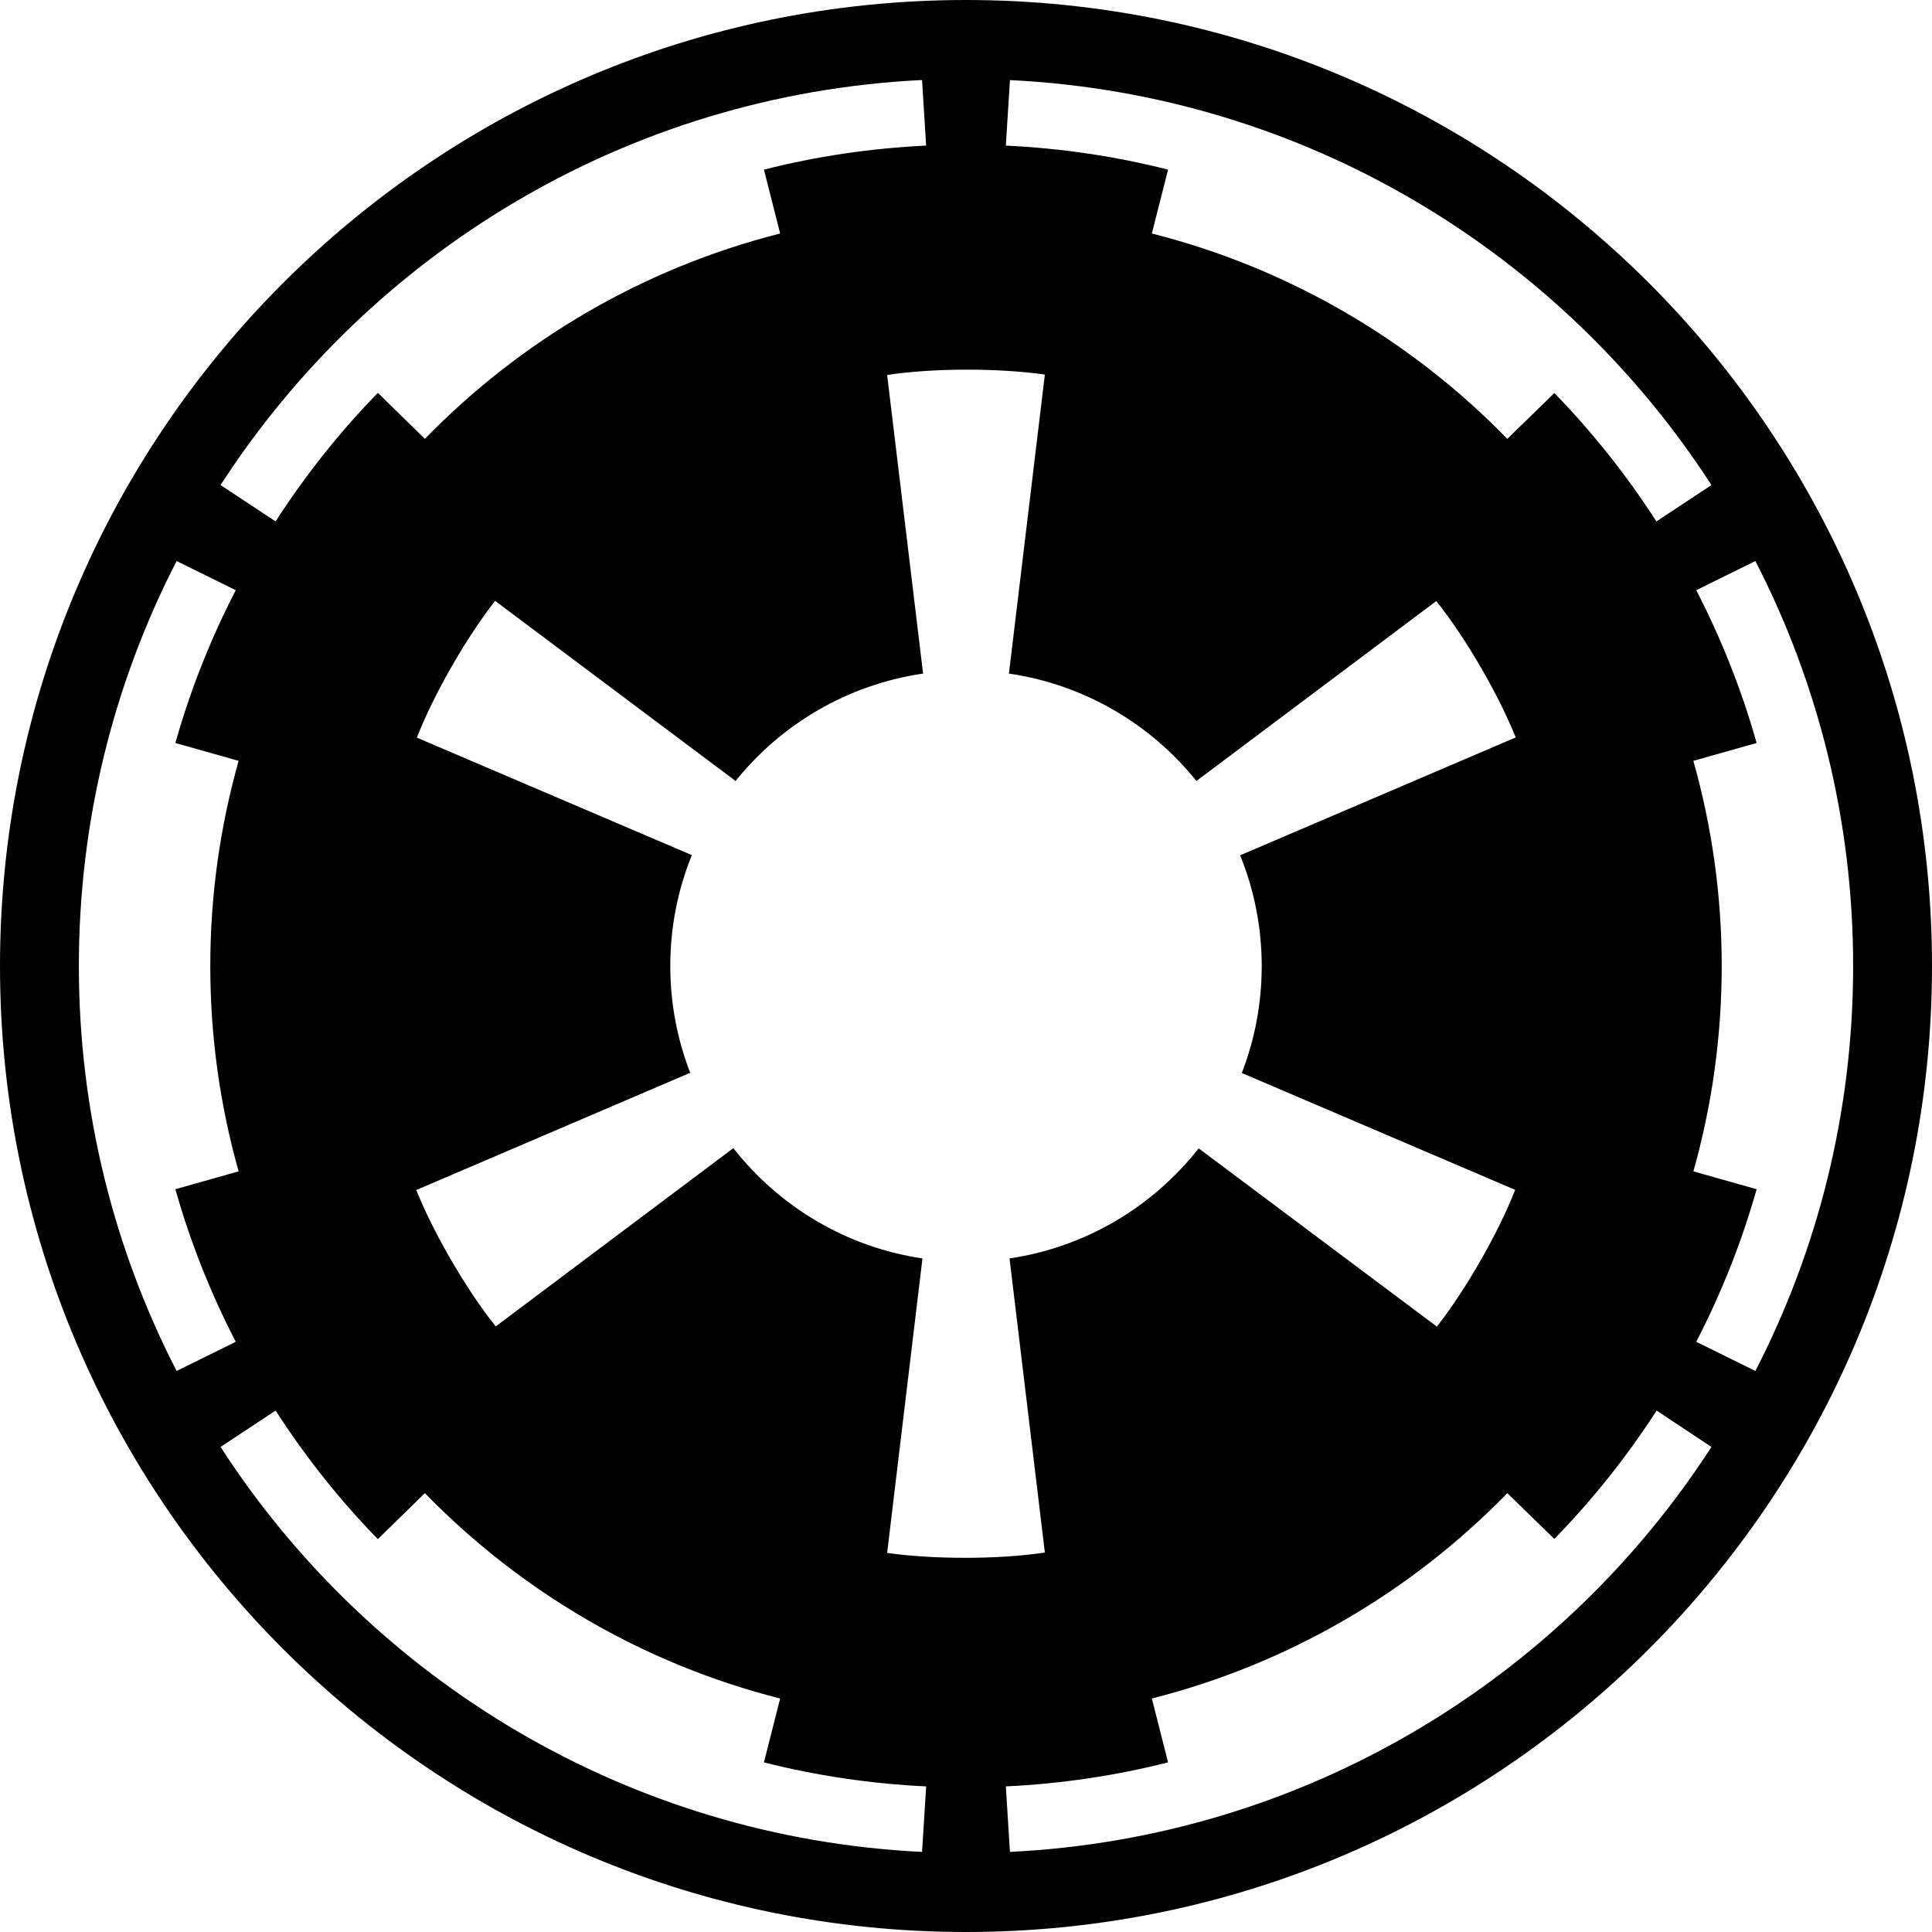
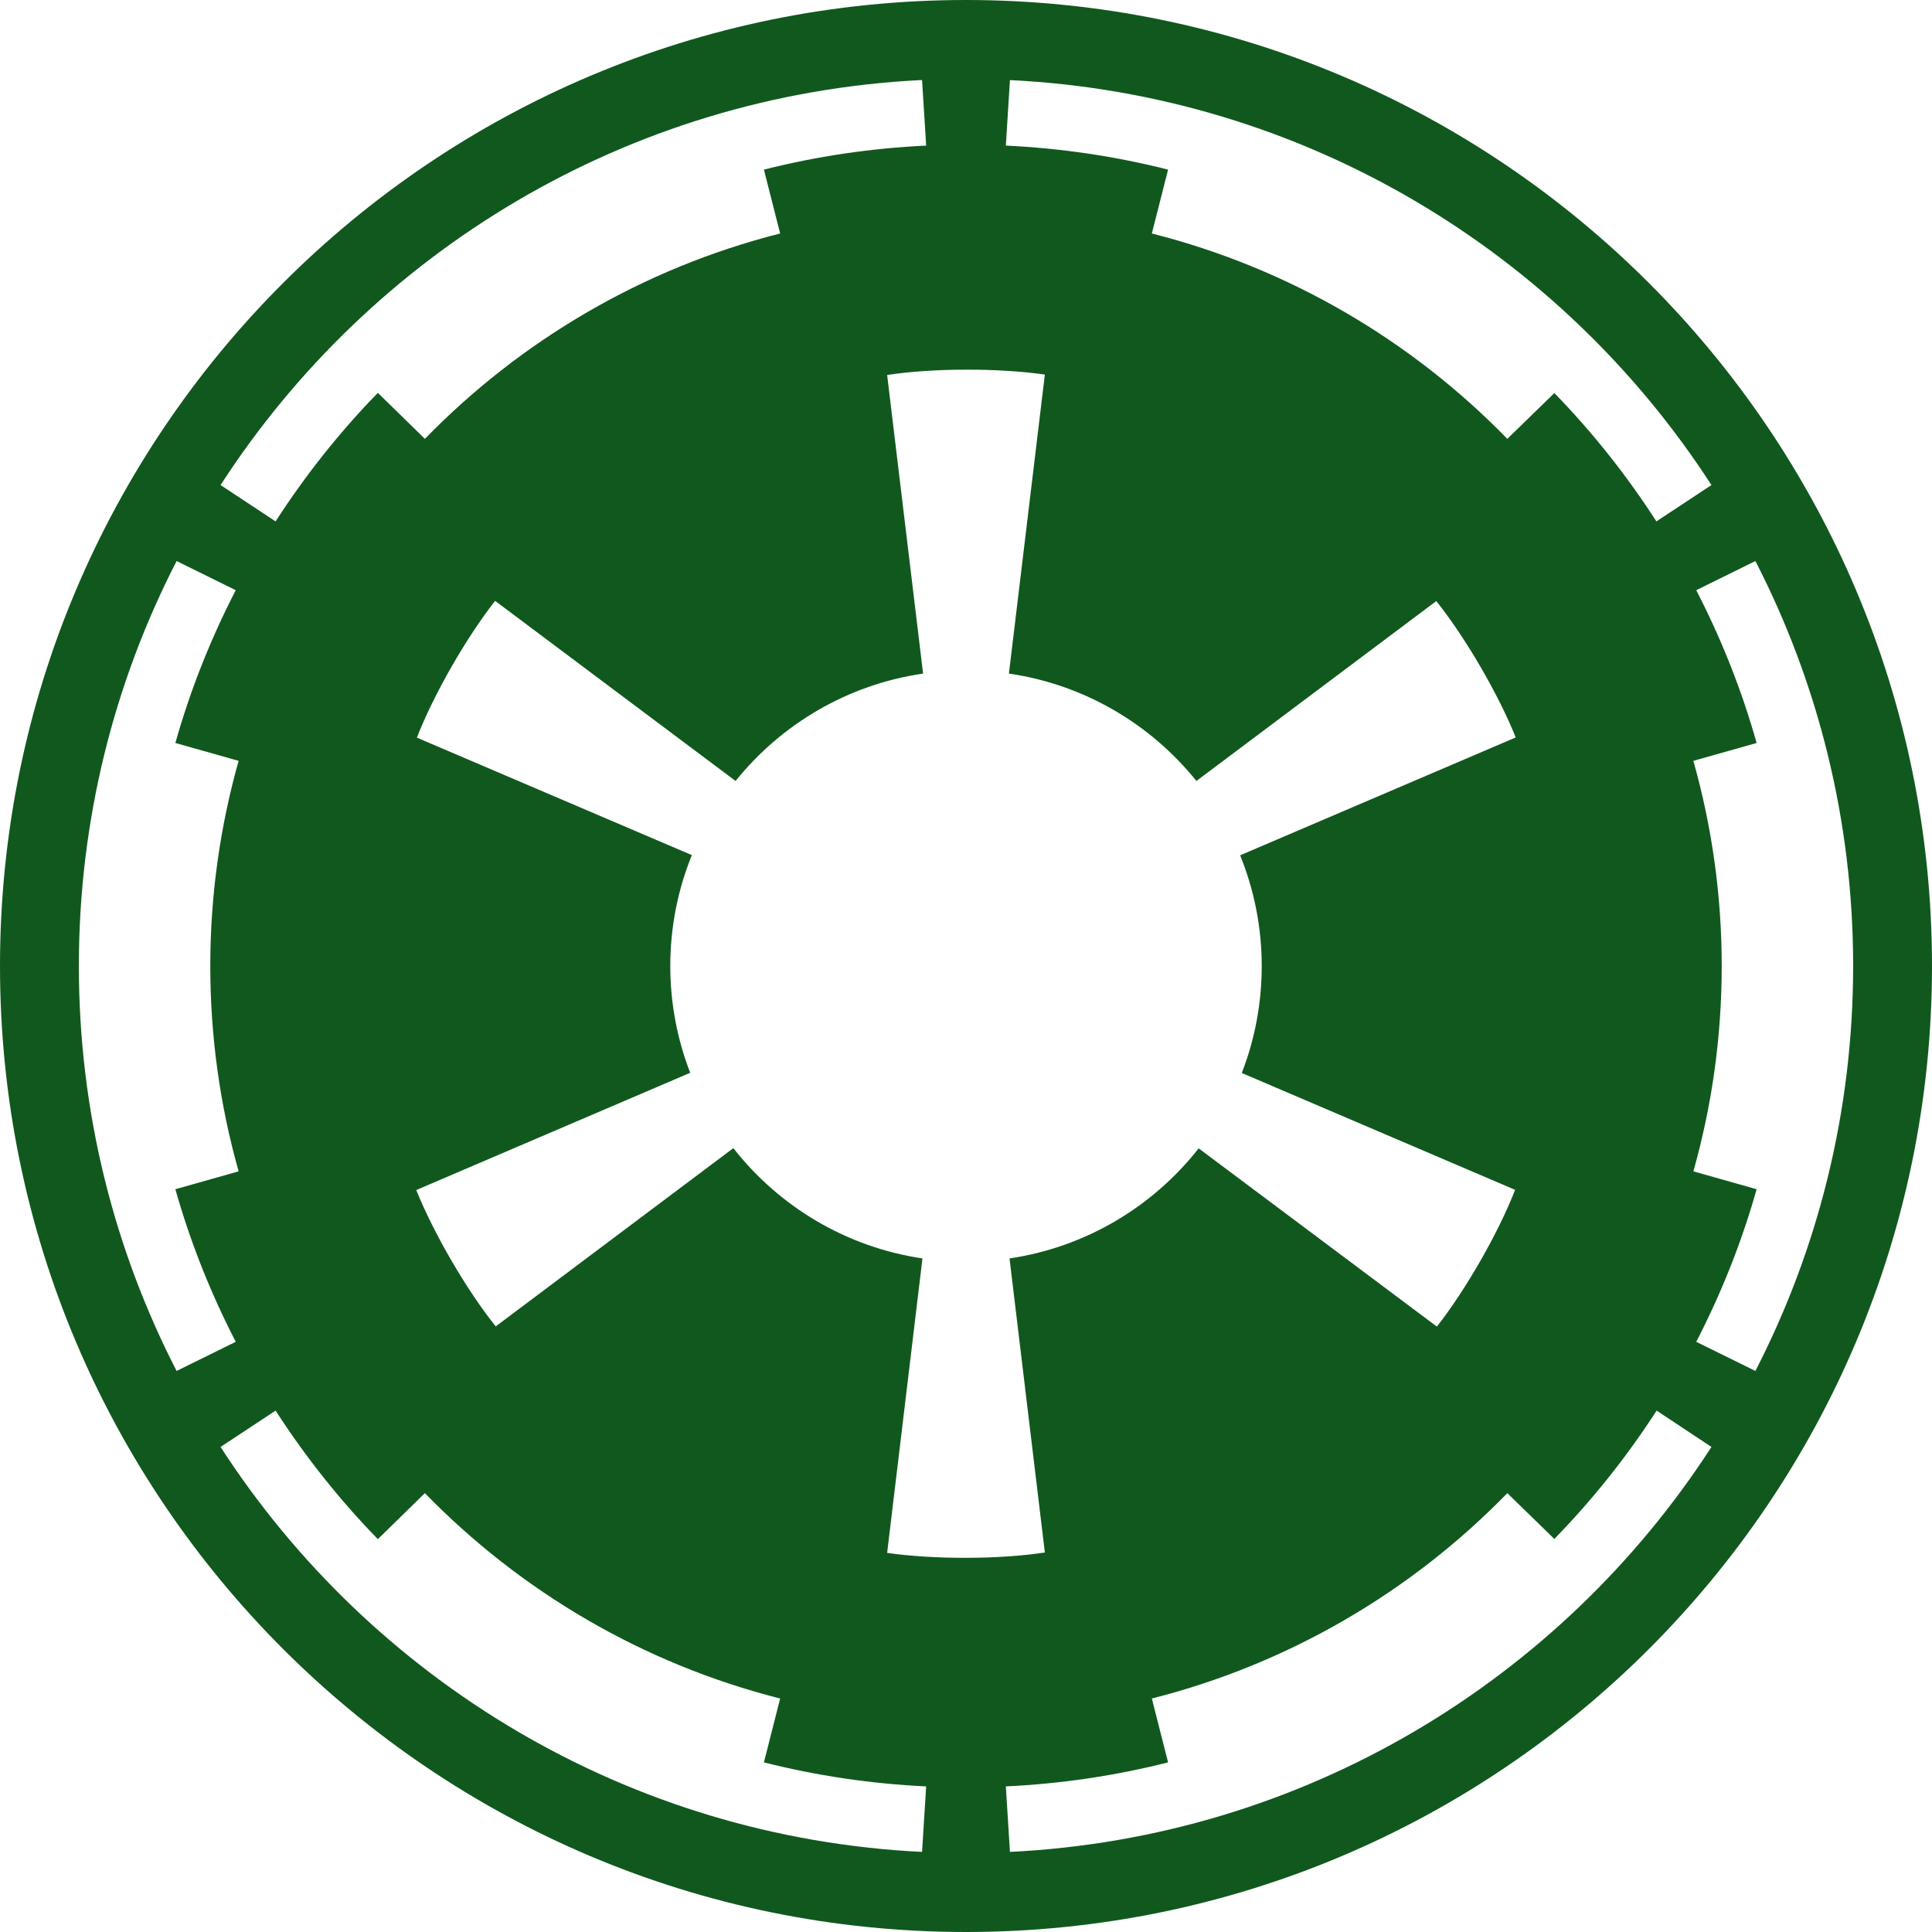
<svg xmlns="http://www.w3.org/2000/svg" version="1.0" width="600" height="600" id="s1">
  <g transform="translate(-187.1429,-110.9336)" id="l1">
-     <path d="M487.143,110.934C321.543,110.934 187.143,245.334 187.143,410.934C187.143,576.534 321.543,710.934 487.143,710.934C652.743,710.934 787.143,576.534 787.143,410.934C787.143,245.334 652.743,110.934 487.143,110.934zM472.985,135.806C473.153,135.798 473.326,135.814 473.495,135.806L474.77,156.15C457.467,156.975 440.626,159.499 424.388,163.612L429.426,183.446C386.804,194.242 348.841,216.688 319.094,247.222L304.49,232.936C292.612,245.122 281.992,258.508 272.73,272.86L255.638,261.571C302.319,189.394 381.833,140.431 472.985,135.806zM500.791,135.806C592.154,140.275 671.881,189.26 718.648,261.571L701.556,272.86C692.314,258.544 681.705,245.16 669.86,233L655.255,247.222C625.504,216.671 587.496,194.246 544.86,183.446L549.898,163.612C533.66,159.499 516.819,156.975 499.515,156.15L500.791,135.806zM487.143,225.73C495.816,225.71 504.49,226.24 511.633,227.26L500.472,320.117C523.931,323.538 544.5,335.816 558.699,353.472L633.189,297.605C642.237,308.876 652.494,326.559 657.87,339.951L572.283,376.559C576.585,387.187 578.98,398.769 578.98,410.934C578.98,422.653 576.801,433.852 572.793,444.161L657.679,480.449C652.441,493.921 642.29,511.572 633.38,522.923L559.4,467.566C545.22,485.625 524.416,498.236 500.663,501.75L511.633,593.076C497.347,595.276 476.939,595.245 462.653,593.204L473.622,501.75C449.852,498.234 429.066,485.583 414.885,467.502L341.097,522.86C332.049,511.588 321.791,493.905 316.416,480.513L401.492,444.097C397.498,433.804 395.306,422.632 395.306,410.934C395.306,398.748 397.687,387.138 402.003,376.495L316.607,340.015C321.845,326.543 331.995,308.892 340.906,297.541L415.587,353.472C429.786,335.816 450.354,323.538 473.814,320.117L462.653,227.388C469.796,226.288 478.469,225.749 487.143,225.73zM241.99,285.168L260.357,294.224C252.61,309.243 246.277,325.099 241.607,341.673L261.25,347.222C255.54,367.487 252.449,388.85 252.449,410.934C252.449,433.039 255.529,454.426 261.25,474.709L241.607,480.258C246.273,496.805 252.62,512.648 260.357,527.643L241.99,536.699C222.592,498.988 211.633,456.234 211.633,410.934C211.633,365.633 222.592,322.88 241.99,285.168zM732.296,285.168C751.694,322.88 762.653,365.633 762.653,410.934C762.653,456.234 751.694,498.988 732.296,536.699L713.929,527.643C721.669,512.643 728.011,496.811 732.679,480.258L713.036,474.709C718.757,454.426 721.837,433.039 721.837,410.934C721.837,388.85 718.746,367.487 713.036,347.222L732.679,341.673C728.01,325.104 721.672,309.239 713.929,294.224L732.296,285.168zM272.73,549.008C281.996,563.359 292.611,576.745 304.49,588.931L319.094,574.645C348.841,605.179 386.804,627.625 429.426,638.421L424.388,658.255C440.626,662.368 457.467,664.892 474.77,665.717L473.495,686.061C382.131,681.592 302.405,632.607 255.638,560.296L272.73,549.008zM701.62,549.008L718.648,560.296C671.881,632.607 592.154,681.592 500.791,686.061L499.515,665.717C516.819,664.892 533.66,662.368 549.898,658.255L544.86,638.421C587.496,627.621 625.504,605.196 655.255,574.645L669.86,588.867C681.72,576.692 692.367,563.343 701.62,549.008z" style="opacity:1;fill:#000;fill-opacity:1;stroke:none;stroke-width:3;stroke-miterlimit:4;stroke-dasharray:none;stroke-dashoffset:1.8;stroke-opacity:1;display:inline" id="p1" />
+     <path d="M487.143,110.934C321.543,110.934 187.143,245.334 187.143,410.934C187.143,576.534 321.543,710.934 487.143,710.934C652.743,710.934 787.143,576.534 787.143,410.934C787.143,245.334 652.743,110.934 487.143,110.934zM472.985,135.806C473.153,135.798 473.326,135.814 473.495,135.806L474.77,156.15C457.467,156.975 440.626,159.499 424.388,163.612L429.426,183.446C386.804,194.242 348.841,216.688 319.094,247.222L304.49,232.936C292.612,245.122 281.992,258.508 272.73,272.86L255.638,261.571C302.319,189.394 381.833,140.431 472.985,135.806zM500.791,135.806C592.154,140.275 671.881,189.26 718.648,261.571L701.556,272.86C692.314,258.544 681.705,245.16 669.86,233L655.255,247.222C625.504,216.671 587.496,194.246 544.86,183.446L549.898,163.612C533.66,159.499 516.819,156.975 499.515,156.15L500.791,135.806zM487.143,225.73C495.816,225.71 504.49,226.24 511.633,227.26L500.472,320.117C523.931,323.538 544.5,335.816 558.699,353.472L633.189,297.605C642.237,308.876 652.494,326.559 657.87,339.951L572.283,376.559C576.585,387.187 578.98,398.769 578.98,410.934C578.98,422.653 576.801,433.852 572.793,444.161L657.679,480.449C652.441,493.921 642.29,511.572 633.38,522.923L559.4,467.566C545.22,485.625 524.416,498.236 500.663,501.75L511.633,593.076C497.347,595.276 476.939,595.245 462.653,593.204L473.622,501.75C449.852,498.234 429.066,485.583 414.885,467.502L341.097,522.86C332.049,511.588 321.791,493.905 316.416,480.513L401.492,444.097C397.498,433.804 395.306,422.632 395.306,410.934C395.306,398.748 397.687,387.138 402.003,376.495L316.607,340.015C321.845,326.543 331.995,308.892 340.906,297.541L415.587,353.472C429.786,335.816 450.354,323.538 473.814,320.117L462.653,227.388C469.796,226.288 478.469,225.749 487.143,225.73zM241.99,285.168L260.357,294.224C252.61,309.243 246.277,325.099 241.607,341.673L261.25,347.222C255.54,367.487 252.449,388.85 252.449,410.934C252.449,433.039 255.529,454.426 261.25,474.709L241.607,480.258C246.273,496.805 252.62,512.648 260.357,527.643L241.99,536.699C222.592,498.988 211.633,456.234 211.633,410.934C211.633,365.633 222.592,322.88 241.99,285.168zM732.296,285.168C751.694,322.88 762.653,365.633 762.653,410.934C762.653,456.234 751.694,498.988 732.296,536.699L713.929,527.643C721.669,512.643 728.011,496.811 732.679,480.258L713.036,474.709C718.757,454.426 721.837,433.039 721.837,410.934C721.837,388.85 718.746,367.487 713.036,347.222L732.679,341.673C728.01,325.104 721.672,309.239 713.929,294.224L732.296,285.168zM272.73,549.008C281.996,563.359 292.611,576.745 304.49,588.931L319.094,574.645C348.841,605.179 386.804,627.625 429.426,638.421L424.388,658.255C440.626,662.368 457.467,664.892 474.77,665.717L473.495,686.061C382.131,681.592 302.405,632.607 255.638,560.296L272.73,549.008zM701.62,549.008L718.648,560.296C671.881,632.607 592.154,681.592 500.791,686.061L499.515,665.717C516.819,664.892 533.66,662.368 549.898,658.255L544.86,638.421C587.496,627.621 625.504,605.196 655.255,574.645L669.86,588.867C681.72,576.692 692.367,563.343 701.62,549.008z" style="opacity:1;fill:#11581e;fill-opacity:1;stroke:none;stroke-width:3;stroke-miterlimit:4;stroke-dasharray:none;stroke-dashoffset:1.8;stroke-opacity:1;display:inline" id="p1" />
  </g>
</svg>
